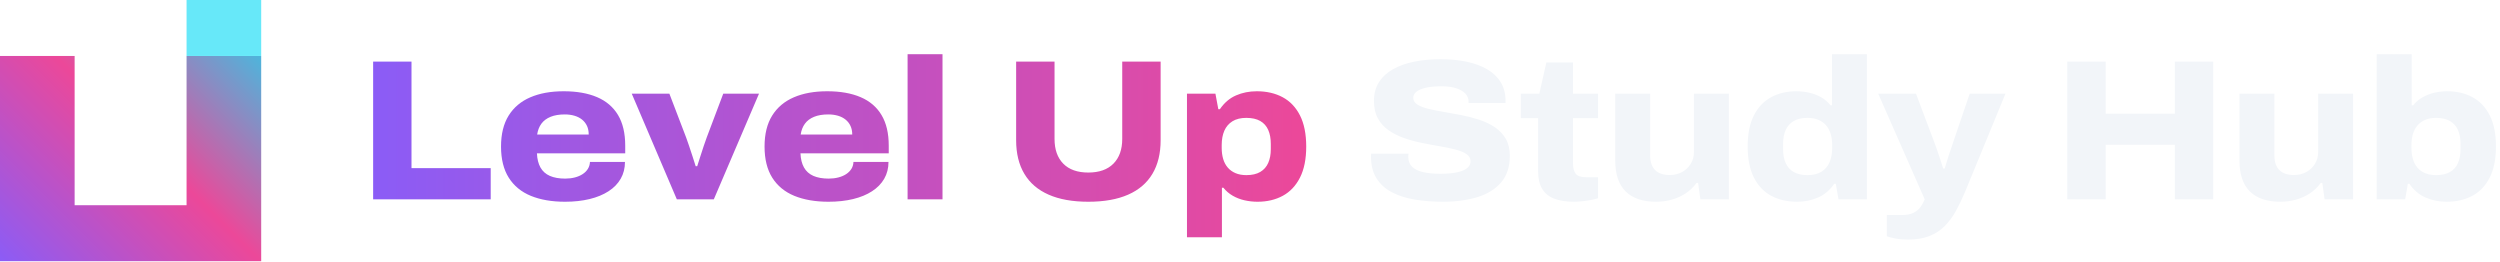
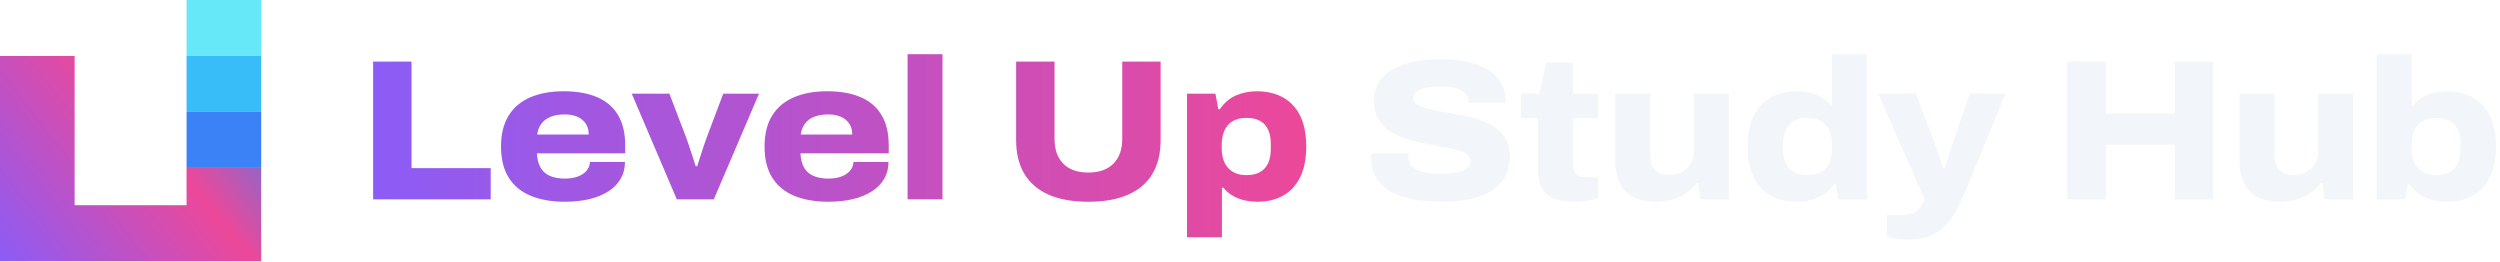
<svg xmlns="http://www.w3.org/2000/svg" viewBox="6 6 804 84" width="804" height="84" role="img" aria-label="Level Up Study Hub">
  <defs>
-     <linearGradient id="lu-run" gradientUnits="userSpaceOnUse" x1="6" y1="90" x2="90" y2="6">
+     <linearGradient id="lu-run" gradientUnits="userSpaceOnUse" x1="6" y1="90" x2="90" y2="24">
      <stop offset="0" stop-color="#8b5cf6" />
-       <stop offset=".5" stop-color="#ec4899" />
-       <stop offset="1" stop-color="#22d3ee" />
+       <stop offset=".6" stop-color="#ec4899" />
+       <stop offset="1" stop-color="#3b82f6" />
    </linearGradient>
  </defs>
-   <path fill="url(#lu-run)" d="M6 24H30V72H66V24H90V90H6Z" />
-   <rect x="66" y="6" width="24" height="18" fill="#67e8f9" />
+   <path fill="url(#lu-run)" d="M6 24H30V72H66V60H90V90H6Z" />
+   <rect class="lu-k lu-k0" x="66" y="42" width="24" height="18" fill="#3b82f6" />
+   <rect class="lu-k lu-k1" x="66" y="24" width="24" height="18" fill="#38bdf8" />
+   <rect class="lu-k lu-k2" x="66" y="6" width="24" height="18" fill="#67e8f9" />
  <defs>
    <linearGradient id="lu-hr" gradientUnits="userSpaceOnUse" x1="126" y1="0" x2="426.08" y2="0">
      <stop offset="0" stop-color="#8b5cf6" />
      <stop offset="1" stop-color="#ec4899" />
    </linearGradient>
  </defs>
  <path fill="url(#lu-hr)" d="M126 70.11V25.81H138.34V60.08H163.81V70.11ZM187.72 70.88Q181.35 70.88 176.73 68.99Q172.11 67.09 169.62 63.15Q167.13 59.21 167.13 53.12Q167.13 47.11 169.58 43.17Q172.04 39.23 176.56 37.29Q181.07 35.35 187.27 35.35Q193.59 35.35 198.02 37.24Q202.44 39.13 204.76 43Q207.07 46.86 207.07 52.83V55.32H178.68Q178.79 58.04 179.81 59.86Q180.83 61.68 182.82 62.56Q184.82 63.44 187.76 63.44Q189.42 63.44 190.86 63.07Q192.29 62.7 193.37 62Q194.45 61.3 195.06 60.31Q195.68 59.31 195.73 58.07H206.99Q206.99 61.09 205.62 63.48Q204.25 65.87 201.7 67.51Q199.15 69.16 195.6 70.02Q192.06 70.88 187.72 70.88ZM178.75 49.27H195.33Q195.33 47.69 194.78 46.5Q194.22 45.3 193.2 44.47Q192.17 43.64 190.75 43.22Q189.34 42.8 187.61 42.8Q184.94 42.8 183.06 43.57Q181.17 44.34 180.11 45.78Q179.05 47.23 178.75 49.27ZM223.67 70.11L209.17 36.12H221.27L226.68 50.27Q227.06 51.25 227.6 52.9Q228.13 54.55 228.72 56.29Q229.32 58.04 229.73 59.45H230.22Q230.66 58.08 231.21 56.35Q231.77 54.61 232.32 52.95Q232.87 51.3 233.27 50.24L238.6 36.12H250.1L235.56 70.11ZM272.47 70.88Q266.09 70.88 261.47 68.99Q256.85 67.09 254.36 63.15Q251.88 59.21 251.88 53.12Q251.88 47.11 254.33 43.17Q256.79 39.23 261.31 37.29Q265.82 35.35 272.01 35.35Q278.34 35.35 282.76 37.24Q287.19 39.13 289.5 43Q291.82 46.86 291.82 52.83V55.32H263.43Q263.54 58.04 264.56 59.86Q265.58 61.68 267.57 62.56Q269.57 63.44 272.51 63.44Q274.17 63.44 275.6 63.07Q277.04 62.7 278.12 62Q279.19 61.3 279.81 60.31Q280.43 59.31 280.47 58.07H291.74Q291.74 61.09 290.37 63.48Q288.99 65.87 286.44 67.51Q283.9 69.16 280.35 70.02Q276.8 70.88 272.47 70.88ZM263.5 49.27H280.08Q280.08 47.69 279.52 46.5Q278.97 45.3 277.94 44.47Q276.92 43.64 275.5 43.22Q274.08 42.8 272.36 42.8Q269.68 42.8 267.8 43.57Q265.92 44.34 264.86 45.78Q263.8 47.23 263.5 49.27ZM297.88 70.11V23.43H309.11V70.11ZM356.01 70.88Q348.41 70.88 343.24 68.6Q338.07 66.33 335.43 61.9Q332.79 57.48 332.79 51.09V25.81H345.14V50.68Q345.14 55.77 347.94 58.63Q350.75 61.49 355.99 61.49Q361.25 61.49 364.08 58.63Q366.91 55.77 366.91 50.68V25.81H379.26V51.09Q379.26 57.48 376.62 61.9Q373.98 66.33 368.81 68.6Q363.64 70.88 356.01 70.88ZM387.73 82.3V36.12H396.88L397.81 41.12H398.31Q400.45 38 403.51 36.68Q406.57 35.35 410.17 35.35Q414.94 35.35 418.51 37.27Q422.08 39.19 424.08 43.13Q426.08 47.07 426.08 53.14Q426.08 59.16 424.08 63.1Q422.08 67.04 418.56 68.96Q415.03 70.88 410.41 70.88Q408.28 70.88 406.22 70.41Q404.16 69.94 402.42 68.93Q400.68 67.92 399.44 66.37H398.97V82.3ZM406.83 62.32Q409.56 62.32 411.29 61.3Q413.03 60.28 413.86 58.4Q414.69 56.52 414.69 53.95V52.28Q414.69 49.67 413.86 47.78Q413.03 45.9 411.28 44.9Q409.53 43.91 406.8 43.91Q404.14 43.91 402.37 44.99Q400.61 46.08 399.75 48.03Q398.9 49.99 398.9 52.61V53.59Q398.9 55.53 399.38 57.14Q399.86 58.75 400.85 59.89Q401.83 61.04 403.33 61.68Q404.82 62.32 406.83 62.32Z" />
  <path fill="#f2f5f9" d="M470.01 70.88Q465.22 70.88 461.03 70.19Q456.84 69.5 453.67 67.85Q450.51 66.21 448.71 63.39Q446.91 60.57 446.91 56.34Q446.91 56.15 446.91 55.9Q446.92 55.64 446.97 55.43H458.99Q458.94 55.66 458.92 55.94Q458.91 56.22 458.91 56.49Q458.91 58.48 460.18 59.68Q461.45 60.87 463.79 61.38Q466.13 61.89 469.22 61.89Q470.68 61.89 472.08 61.77Q473.49 61.66 474.72 61.39Q475.95 61.12 476.9 60.66Q477.84 60.19 478.38 59.51Q478.92 58.82 478.92 57.88Q478.92 56.42 477.61 55.55Q476.31 54.67 474.09 54.1Q471.87 53.52 469.11 53.05Q466.35 52.59 463.39 51.99Q460.43 51.4 457.66 50.44Q454.9 49.48 452.68 47.97Q450.46 46.46 449.16 44.13Q447.86 41.79 447.86 38.46Q447.86 34.95 449.49 32.41Q451.12 29.86 454.04 28.23Q456.96 26.6 460.85 25.82Q464.75 25.04 469.27 25.04Q473.79 25.04 477.6 25.83Q481.41 26.63 484.23 28.26Q487.05 29.9 488.6 32.4Q490.16 34.9 490.18 38.3V39.13H478.29V38.66Q478.29 37.24 477.3 36.14Q476.3 35.05 474.38 34.4Q472.47 33.75 469.7 33.75Q466.61 33.75 464.56 34.21Q462.51 34.68 461.5 35.52Q460.5 36.36 460.5 37.41Q460.5 38.77 461.8 39.61Q463.1 40.45 465.32 40.99Q467.54 41.53 470.31 41.99Q473.07 42.45 476.03 43.03Q478.99 43.61 481.75 44.52Q484.52 45.43 486.74 46.92Q488.96 48.41 490.26 50.64Q491.56 52.87 491.56 56.1Q491.56 61.39 488.77 64.65Q485.99 67.91 481.12 69.4Q476.25 70.88 470.01 70.88ZM512.19 70.88Q508.41 70.88 505.84 69.89Q503.26 68.91 501.95 66.72Q500.65 64.54 500.65 61V44H495.1V36.12H501.05L503.31 26.09H511.88V36.12H519.93V44H511.88V58.62Q511.88 60.75 512.75 61.88Q513.62 63 516.14 63H519.93V69.75Q519.05 70.05 517.63 70.32Q516.22 70.59 514.76 70.73Q513.3 70.88 512.19 70.88ZM538.63 70.88Q532.18 70.88 528.82 67.58Q525.46 64.27 525.46 57.59V36.12H536.69V56.02Q536.69 57.58 537.11 58.77Q537.53 59.96 538.32 60.73Q539.12 61.51 540.3 61.9Q541.49 62.29 542.97 62.29Q545.17 62.29 546.93 61.34Q548.69 60.38 549.73 58.7Q550.77 57.02 550.77 54.92V36.12H562V70.11H552.84L552.11 64.84H551.59Q550.11 66.89 548.04 68.23Q545.97 69.57 543.57 70.23Q541.16 70.88 538.63 70.88ZM583.96 70.88Q579.2 70.88 575.62 68.96Q572.05 67.04 570.05 63.09Q568.05 59.15 568.05 53.09Q568.05 47.03 570.05 43.11Q572.05 39.19 575.58 37.27Q579.11 35.35 583.72 35.35Q585.87 35.35 587.93 35.83Q589.99 36.3 591.74 37.31Q593.49 38.32 594.69 39.88H595.17V23.43H606.4V70.11H597.26L596.39 65.11H595.89Q593.77 68.19 590.67 69.53Q587.58 70.88 583.96 70.88ZM587.33 62.32Q590.02 62.32 591.77 61.23Q593.52 60.15 594.38 58.19Q595.23 56.23 595.23 53.65V52.66Q595.23 50.7 594.75 49.09Q594.27 47.48 593.29 46.33Q592.3 45.19 590.81 44.55Q589.31 43.91 587.3 43.91Q584.59 43.91 582.85 44.93Q581.11 45.95 580.27 47.82Q579.44 49.69 579.44 52.3V53.97Q579.44 56.57 580.28 58.45Q581.12 60.33 582.86 61.32Q584.6 62.32 587.33 62.32ZM619.61 83.05Q617.34 83.05 615.61 82.71Q613.88 82.37 612.81 81.99V75.15H617.71Q619.96 75.15 621.37 74.44Q622.79 73.73 623.63 72.58Q624.47 71.43 624.99 70.11L610.03 36.12H622.18L627.94 51.41Q628.37 52.45 628.9 54.04Q629.43 55.64 629.99 57.28Q630.55 58.92 630.93 60.19H631.42Q631.63 59.5 631.96 58.38Q632.29 57.27 632.71 55.99Q633.14 54.71 633.56 53.5Q633.98 52.28 634.27 51.36L639.46 36.12H650.96L637.87 67.92Q636.52 71.14 634.98 73.9Q633.45 76.66 631.4 78.72Q629.36 80.78 626.48 81.92Q623.61 83.05 619.61 83.05ZM670.83 70.11V25.81H683.18V42.55H705.44V25.81H717.78V70.11H705.44V52.57H683.18V70.11ZM739.38 70.88Q732.93 70.88 729.57 67.58Q726.21 64.27 726.21 57.59V36.12H737.45V56.02Q737.45 57.58 737.86 58.77Q738.28 59.96 739.08 60.73Q739.87 61.51 741.05 61.9Q742.24 62.29 743.72 62.29Q745.92 62.29 747.68 61.34Q749.45 60.38 750.48 58.7Q751.52 57.02 751.52 54.92V36.12H762.75V70.11H753.59L752.86 64.84H752.34Q750.86 66.89 748.79 68.23Q746.73 69.57 744.32 70.23Q741.91 70.88 739.38 70.88ZM792.79 70.88Q789.19 70.88 786.08 69.53Q782.96 68.19 780.86 65.11H780.36L779.5 70.11H770.35V23.43H781.59V39.88H782.06Q783.3 38.34 785.04 37.33Q786.78 36.32 788.84 35.83Q790.9 35.35 793.03 35.35Q797.65 35.35 801.18 37.27Q804.7 39.19 806.7 43.11Q808.7 47.03 808.7 53.09Q808.7 59.15 806.7 63.09Q804.7 67.04 801.13 68.96Q797.56 70.88 792.79 70.88ZM789.42 62.32Q792.15 62.32 793.9 61.32Q795.65 60.33 796.48 58.45Q797.31 56.57 797.31 53.97V52.3Q797.31 49.69 796.48 47.82Q795.65 45.95 793.91 44.93Q792.18 43.91 789.45 43.91Q787.44 43.91 785.95 44.55Q784.45 45.19 783.47 46.33Q782.48 47.48 782 49.09Q781.52 50.7 781.52 52.66V53.65Q781.52 56.23 782.37 58.19Q783.23 60.15 784.99 61.23Q786.76 62.32 789.42 62.32Z" />
</svg>
